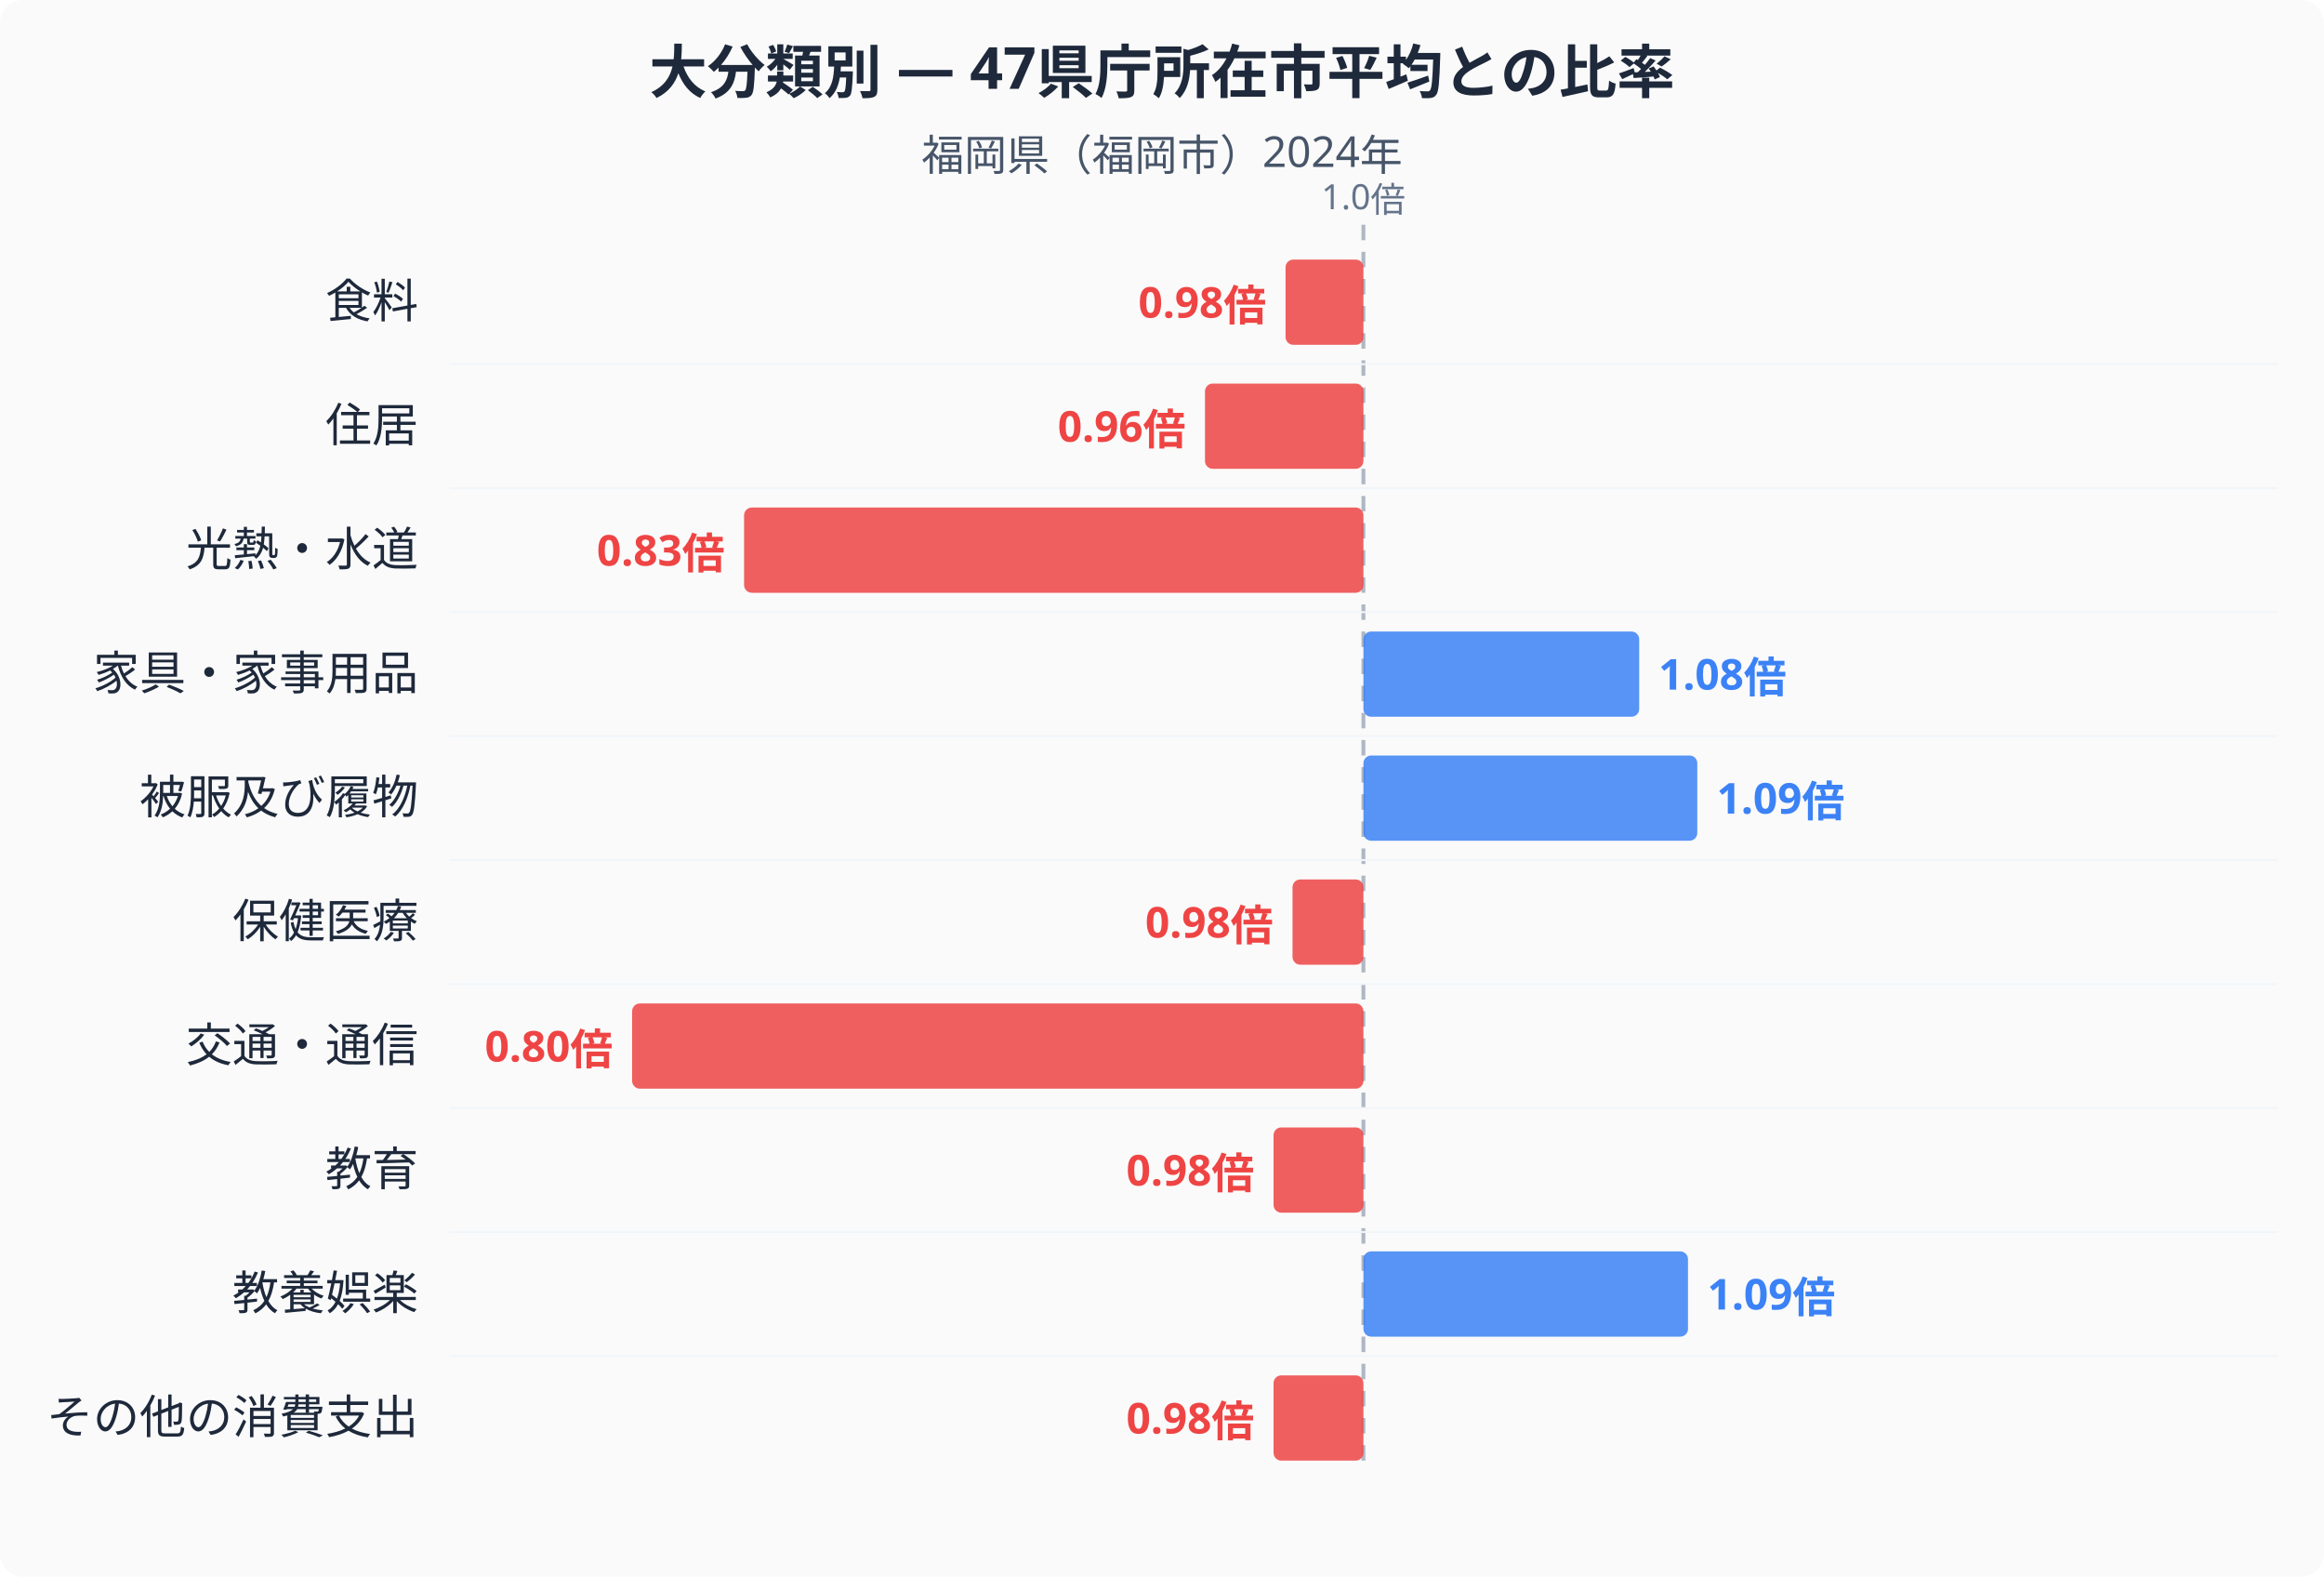
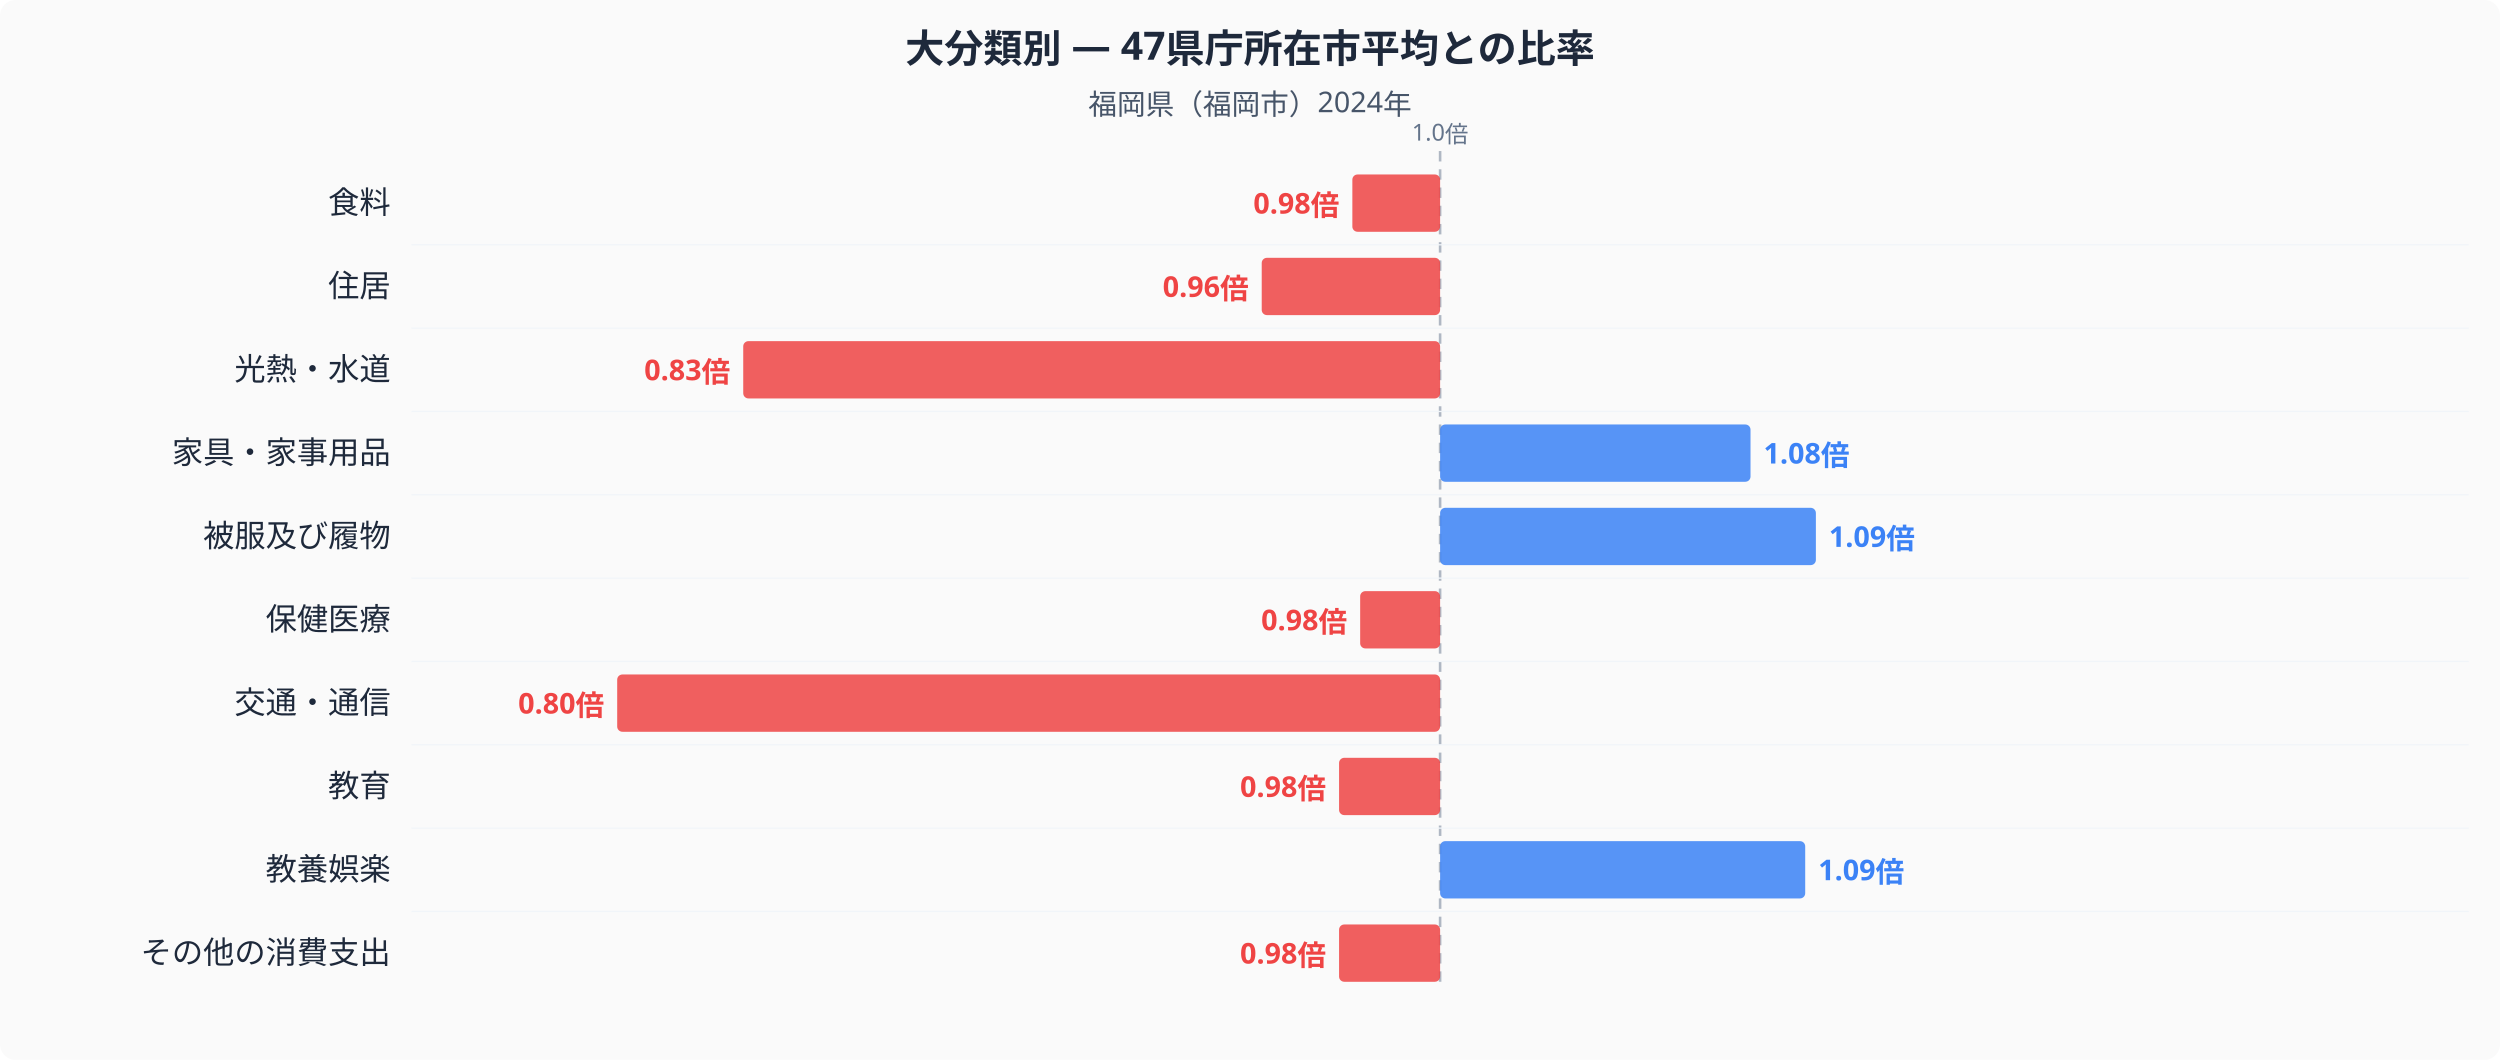
- <svg xmlns="http://www.w3.org/2000/svg" viewBox="0 0 600 407" role="img" aria-label="福岡県の大分類別支出比率">
+ <svg xmlns="http://www.w3.org/2000/svg" viewBox="0 0 960 407" role="img" aria-label="福岡県の大分類別支出比率">
  <style>text{font-family:'Hiragino Sans', 'Noto Sans JP', sans-serif}</style>
-   <rect width="600" height="407" fill="#fafafa" rx="6" />
-   <text x="300" y="24" text-anchor="middle" font-size="15" font-weight="bold" fill="#1e293b">大分類別 — 47県庁所在市平均との比率</text>
-   <text x="300" y="44" text-anchor="middle" font-size="11" fill="#475569">福岡県（福岡市）2024年</text>
-   <line x1="352" y1="58" x2="352" y2="378" stroke="#64748b" stroke-width="1" stroke-dasharray="4,3" opacity="0.5" />
-   <text x="352" y="54" text-anchor="middle" font-size="9" fill="#64748b">1.0倍</text>
-   <rect x="331.9" y="67" width="20.1" height="22" fill="#ef4444" rx="2" opacity="0.85" />
-   <text x="108" y="82" text-anchor="end" font-size="12" fill="#1e293b">食料</text>
-   <text x="326.9" y="82" text-anchor="end" font-size="11" font-weight="bold" fill="#ef4444">0.98倍</text>
-   <line x1="116" y1="94" x2="588" y2="94" stroke="#f1f5f9" stroke-width="0.5" />
-   <rect x="311.1" y="99" width="40.9" height="22" fill="#ef4444" rx="2" opacity="0.85" />
-   <text x="108" y="114" text-anchor="end" font-size="12" fill="#1e293b">住居</text>
-   <text x="306.1" y="114" text-anchor="end" font-size="11" font-weight="bold" fill="#ef4444">0.96倍</text>
-   <line x1="116" y1="126" x2="588" y2="126" stroke="#f1f5f9" stroke-width="0.5" />
-   <rect x="192.1" y="131" width="159.9" height="22" fill="#ef4444" rx="2" opacity="0.85" />
-   <text x="108" y="146" text-anchor="end" font-size="12" fill="#1e293b">光熱・水道</text>
-   <text x="187.1" y="146" text-anchor="end" font-size="11" font-weight="bold" fill="#ef4444">0.83倍</text>
-   <line x1="116" y1="158" x2="588" y2="158" stroke="#f1f5f9" stroke-width="0.5" />
-   <rect x="352" y="163" width="71.2" height="22" fill="#3b82f6" rx="2" opacity="0.85" />
-   <text x="108" y="178" text-anchor="end" font-size="12" fill="#1e293b">家具・家事用品</text>
-   <text x="428.2" y="178" text-anchor="start" font-size="11" font-weight="bold" fill="#3b82f6">1.08倍</text>
-   <line x1="116" y1="190" x2="588" y2="190" stroke="#f1f5f9" stroke-width="0.5" />
-   <rect x="352" y="195" width="86.2" height="22" fill="#3b82f6" rx="2" opacity="0.85" />
-   <text x="108" y="210" text-anchor="end" font-size="12" fill="#1e293b">被服及び履物</text>
-   <text x="443.2" y="210" text-anchor="start" font-size="11" font-weight="bold" fill="#3b82f6">1.09倍</text>
-   <line x1="116" y1="222" x2="588" y2="222" stroke="#f1f5f9" stroke-width="0.5" />
-   <rect x="333.7" y="227" width="18.3" height="22" fill="#ef4444" rx="2" opacity="0.85" />
-   <text x="108" y="242" text-anchor="end" font-size="12" fill="#1e293b">保健医療</text>
-   <text x="328.7" y="242" text-anchor="end" font-size="11" font-weight="bold" fill="#ef4444">0.98倍</text>
-   <line x1="116" y1="254" x2="588" y2="254" stroke="#f1f5f9" stroke-width="0.5" />
-   <rect x="163.2" y="259" width="188.8" height="22" fill="#ef4444" rx="2" opacity="0.85" />
-   <text x="108" y="274" text-anchor="end" font-size="12" fill="#1e293b">交通・通信</text>
-   <text x="158.2" y="274" text-anchor="end" font-size="11" font-weight="bold" fill="#ef4444">0.80倍</text>
-   <line x1="116" y1="286" x2="588" y2="286" stroke="#f1f5f9" stroke-width="0.5" />
-   <rect x="328.8" y="291" width="23.2" height="22" fill="#ef4444" rx="2" opacity="0.85" />
-   <text x="108" y="306" text-anchor="end" font-size="12" fill="#1e293b">教育</text>
-   <text x="323.8" y="306" text-anchor="end" font-size="11" font-weight="bold" fill="#ef4444">0.98倍</text>
-   <line x1="116" y1="318" x2="588" y2="318" stroke="#f1f5f9" stroke-width="0.5" />
-   <rect x="352" y="323" width="83.8" height="22" fill="#3b82f6" rx="2" opacity="0.85" />
-   <text x="108" y="338" text-anchor="end" font-size="12" fill="#1e293b">教養娯楽</text>
-   <text x="440.8" y="338" text-anchor="start" font-size="11" font-weight="bold" fill="#3b82f6">1.09倍</text>
-   <line x1="116" y1="350" x2="588" y2="350" stroke="#f1f5f9" stroke-width="0.5" />
-   <rect x="328.8" y="355" width="23.2" height="22" fill="#ef4444" rx="2" opacity="0.85" />
-   <text x="108" y="370" text-anchor="end" font-size="12" fill="#1e293b">その他の消費支出</text>
-   <text x="323.8" y="370" text-anchor="end" font-size="11" font-weight="bold" fill="#ef4444">0.98倍</text>
+   <rect width="960" height="407" fill="#fafafa" rx="6" />
+   <text x="480" y="24" text-anchor="middle" font-size="15" font-weight="bold" fill="#1e293b">大分類別 — 47県庁所在市平均との比率</text>
+   <text x="480" y="44" text-anchor="middle" font-size="11" fill="#475569">福岡県（福岡市）2024年</text>
+   <line x1="553" y1="58" x2="553" y2="378" stroke="#64748b" stroke-width="1" stroke-dasharray="4,3" opacity="0.5" />
+   <text x="553" y="54" text-anchor="middle" font-size="9" fill="#64748b">1.0倍</text>
+   <rect x="519.3" y="67" width="33.7" height="22" fill="#ef4444" rx="2" opacity="0.85" />
+   <text x="150" y="82" text-anchor="end" font-size="12" fill="#1e293b">食料</text>
+   <text x="514.3" y="82" text-anchor="end" font-size="11" font-weight="bold" fill="#ef4444">0.98倍</text>
+   <line x1="158" y1="94" x2="948" y2="94" stroke="#f1f5f9" stroke-width="0.5" />
+   <rect x="484.5" y="99" width="68.5" height="22" fill="#ef4444" rx="2" opacity="0.85" />
+   <text x="150" y="114" text-anchor="end" font-size="12" fill="#1e293b">住居</text>
+   <text x="479.5" y="114" text-anchor="end" font-size="11" font-weight="bold" fill="#ef4444">0.96倍</text>
+   <line x1="158" y1="126" x2="948" y2="126" stroke="#f1f5f9" stroke-width="0.5" />
+   <rect x="285.4" y="131" width="267.6" height="22" fill="#ef4444" rx="2" opacity="0.85" />
+   <text x="150" y="146" text-anchor="end" font-size="12" fill="#1e293b">光熱・水道</text>
+   <text x="280.4" y="146" text-anchor="end" font-size="11" font-weight="bold" fill="#ef4444">0.83倍</text>
+   <line x1="158" y1="158" x2="948" y2="158" stroke="#f1f5f9" stroke-width="0.5" />
+   <rect x="553" y="163" width="119.2" height="22" fill="#3b82f6" rx="2" opacity="0.85" />
+   <text x="150" y="178" text-anchor="end" font-size="12" fill="#1e293b">家具・家事用品</text>
+   <text x="677.2" y="178" text-anchor="start" font-size="11" font-weight="bold" fill="#3b82f6">1.08倍</text>
+   <line x1="158" y1="190" x2="948" y2="190" stroke="#f1f5f9" stroke-width="0.5" />
+   <rect x="553" y="195" width="144.3" height="22" fill="#3b82f6" rx="2" opacity="0.85" />
+   <text x="150" y="210" text-anchor="end" font-size="12" fill="#1e293b">被服及び履物</text>
+   <text x="702.3" y="210" text-anchor="start" font-size="11" font-weight="bold" fill="#3b82f6">1.09倍</text>
+   <line x1="158" y1="222" x2="948" y2="222" stroke="#f1f5f9" stroke-width="0.5" />
+   <rect x="522.3" y="227" width="30.7" height="22" fill="#ef4444" rx="2" opacity="0.85" />
+   <text x="150" y="242" text-anchor="end" font-size="12" fill="#1e293b">保健医療</text>
+   <text x="517.3" y="242" text-anchor="end" font-size="11" font-weight="bold" fill="#ef4444">0.98倍</text>
+   <line x1="158" y1="254" x2="948" y2="254" stroke="#f1f5f9" stroke-width="0.5" />
+   <rect x="237" y="259" width="316" height="22" fill="#ef4444" rx="2" opacity="0.85" />
+   <text x="150" y="274" text-anchor="end" font-size="12" fill="#1e293b">交通・通信</text>
+   <text x="232" y="274" text-anchor="end" font-size="11" font-weight="bold" fill="#ef4444">0.80倍</text>
+   <line x1="158" y1="286" x2="948" y2="286" stroke="#f1f5f9" stroke-width="0.5" />
+   <rect x="514.2" y="291" width="38.8" height="22" fill="#ef4444" rx="2" opacity="0.85" />
+   <text x="150" y="306" text-anchor="end" font-size="12" fill="#1e293b">教育</text>
+   <text x="509.2" y="306" text-anchor="end" font-size="11" font-weight="bold" fill="#ef4444">0.98倍</text>
+   <line x1="158" y1="318" x2="948" y2="318" stroke="#f1f5f9" stroke-width="0.5" />
+   <rect x="553" y="323" width="140.2" height="22" fill="#3b82f6" rx="2" opacity="0.85" />
+   <text x="150" y="338" text-anchor="end" font-size="12" fill="#1e293b">教養娯楽</text>
+   <text x="698.2" y="338" text-anchor="start" font-size="11" font-weight="bold" fill="#3b82f6">1.09倍</text>
+   <line x1="158" y1="350" x2="948" y2="350" stroke="#f1f5f9" stroke-width="0.5" />
+   <rect x="514.2" y="355" width="38.8" height="22" fill="#ef4444" rx="2" opacity="0.85" />
+   <text x="150" y="370" text-anchor="end" font-size="12" fill="#1e293b">その他の消費支出</text>
+   <text x="509.2" y="370" text-anchor="end" font-size="11" font-weight="bold" fill="#ef4444">0.98倍</text>
</svg>
